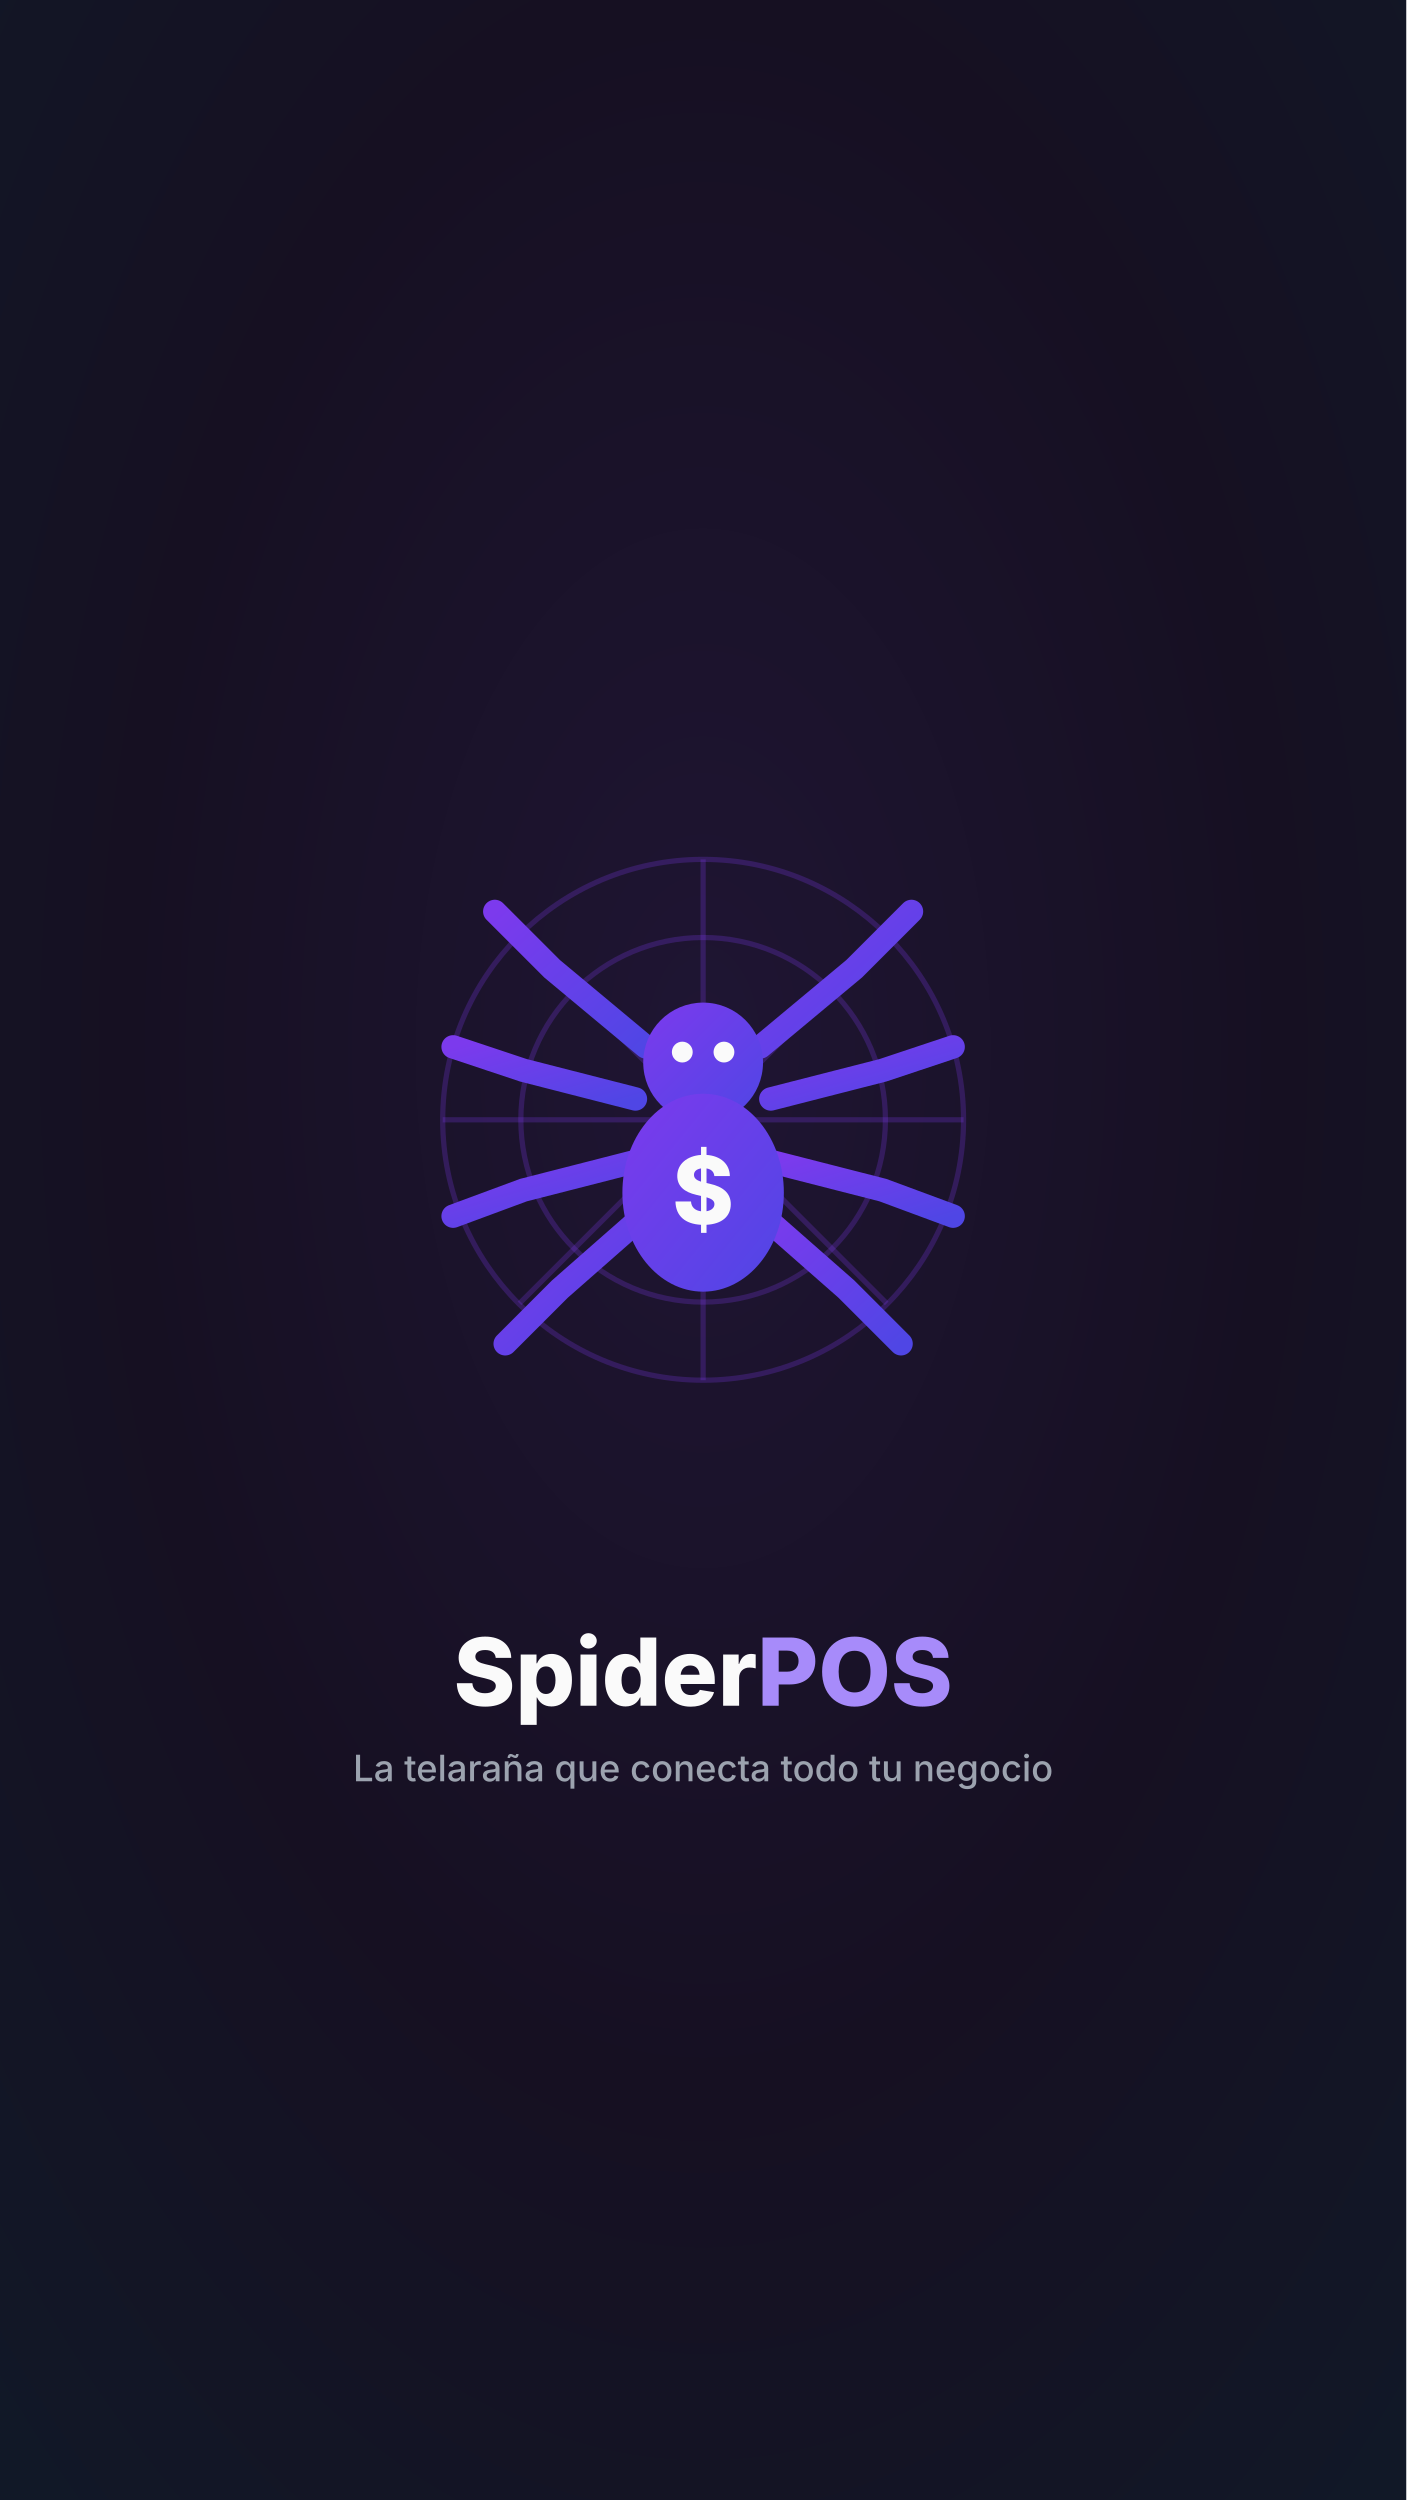
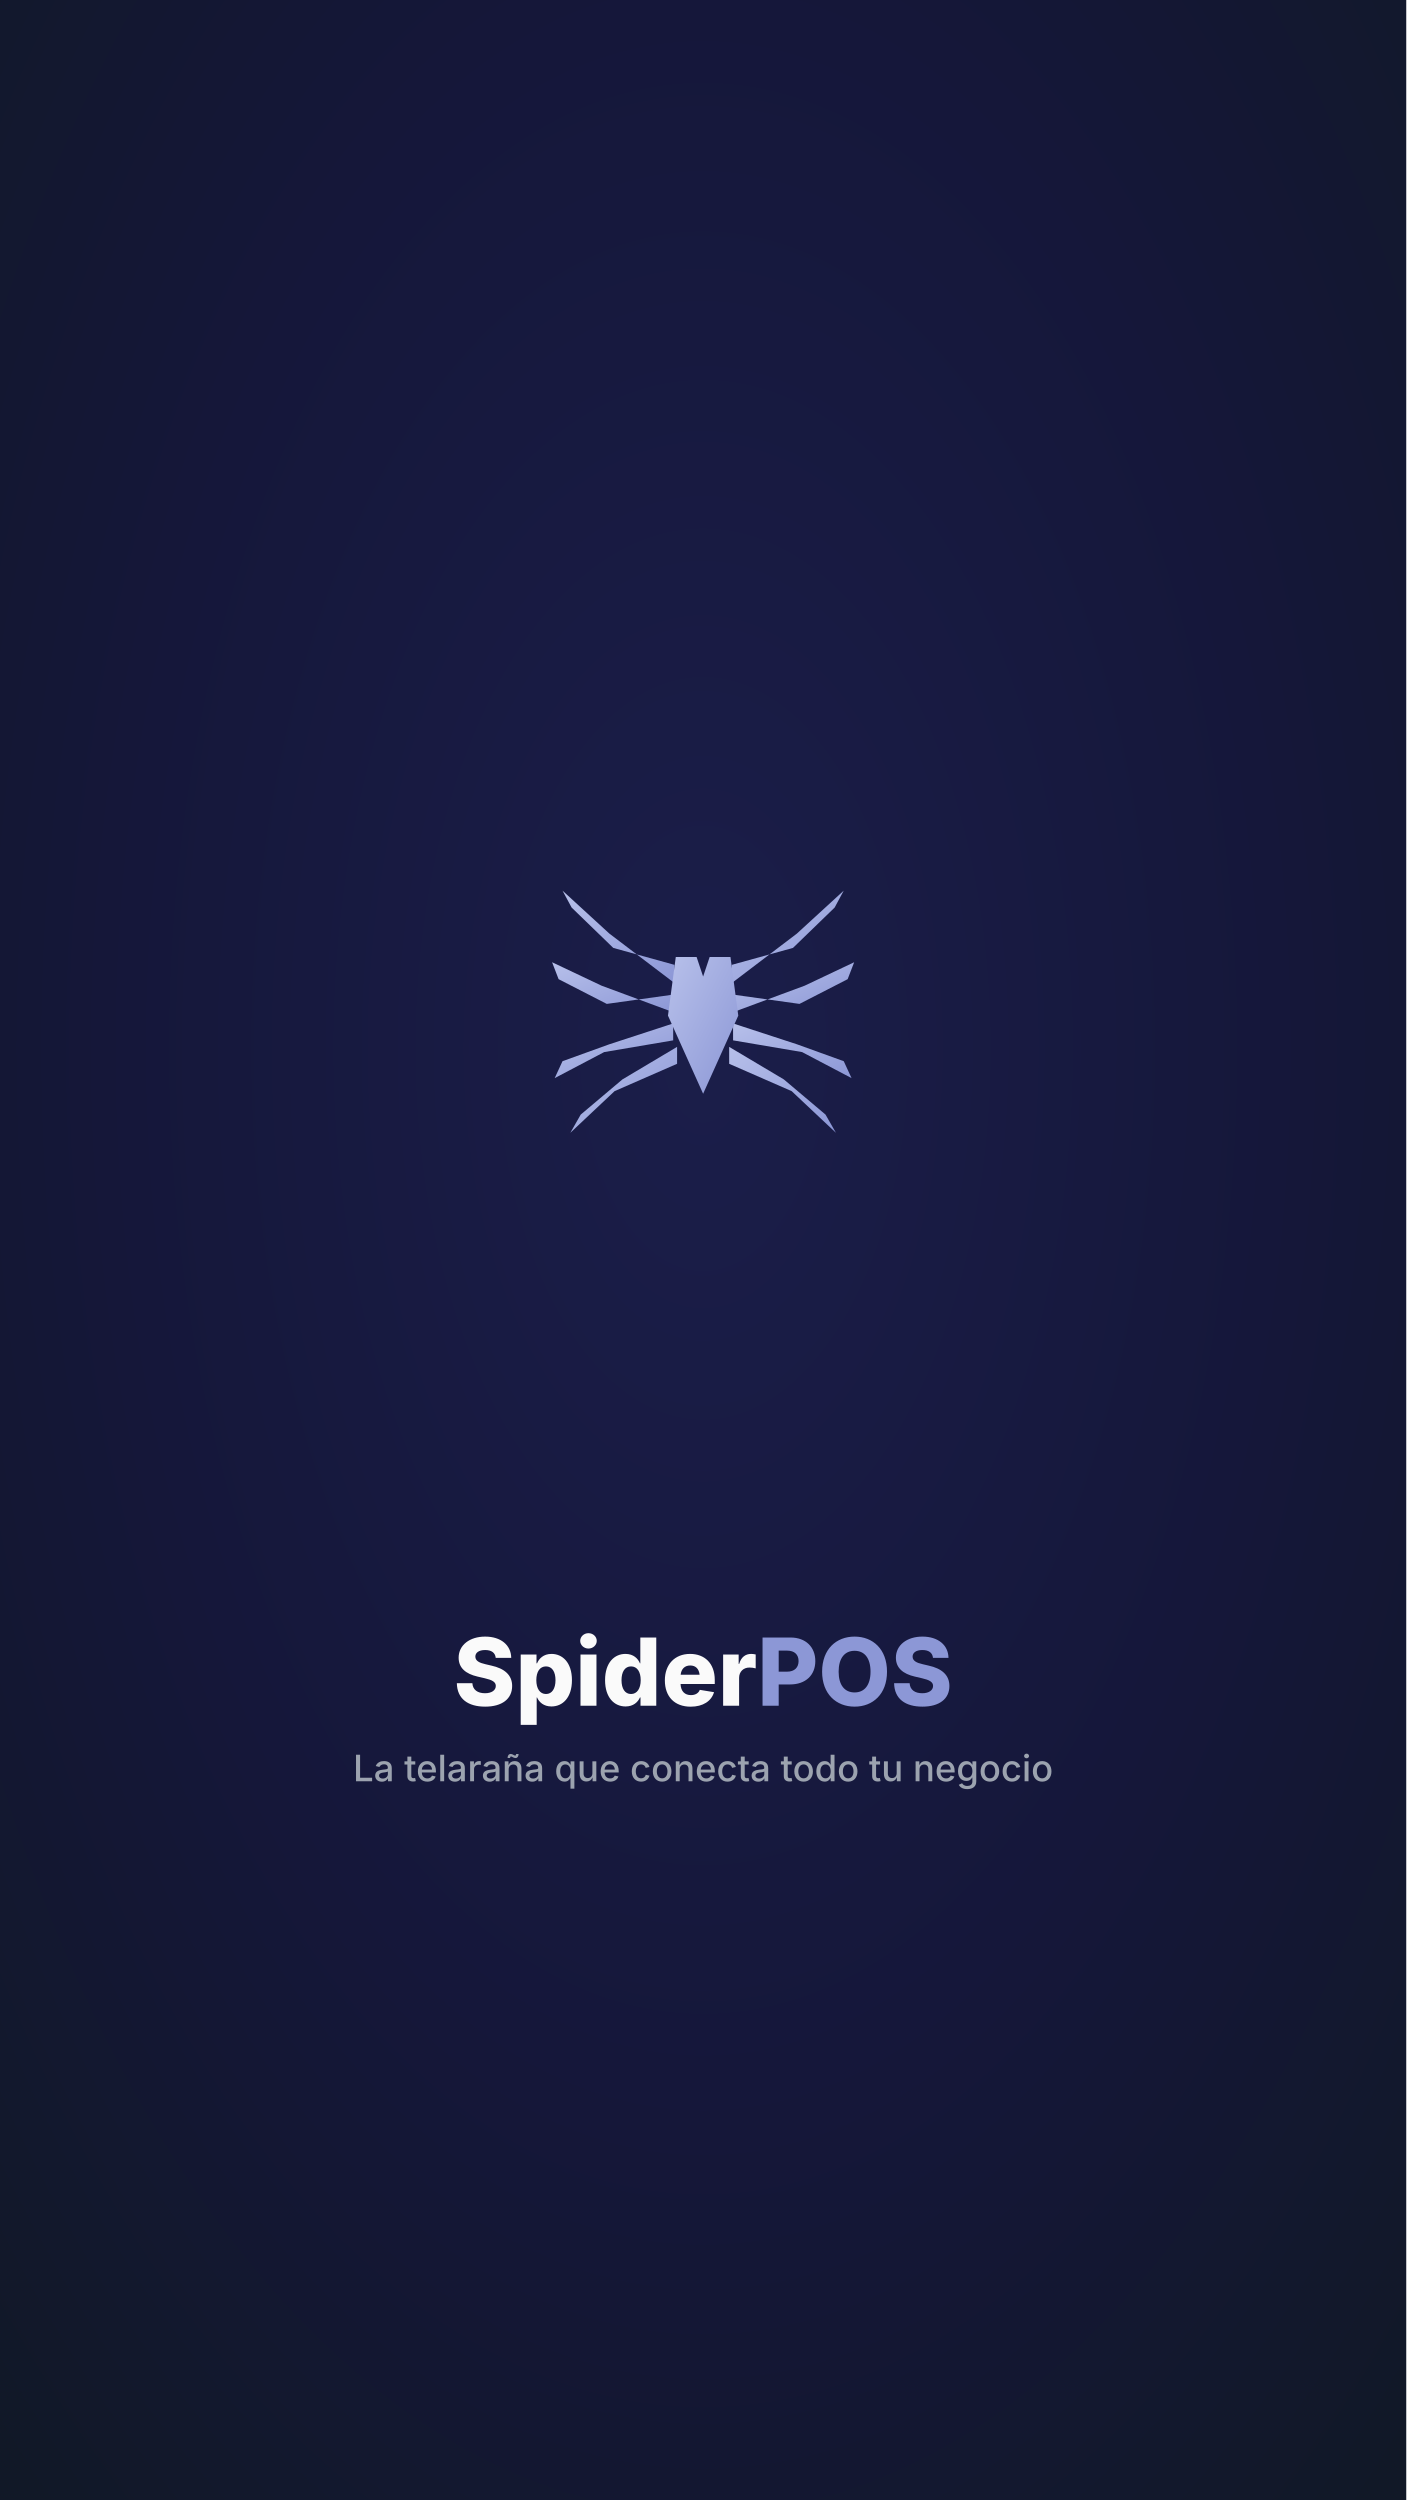
<svg xmlns="http://www.w3.org/2000/svg" viewBox="0 0 1080 1920" width="1080" height="1920">
  <defs>
    <radialGradient id="bg" cx="50%" cy="42%" r="75%">
-       <stop offset="0" stop-color="#1F1533" />
-       <stop offset="55%" stop-color="#161022" />
+       <stop offset="0" stop-color="#1B1E4A" />
+       <stop offset="55%" stop-color="#15173A" />
      <stop offset="100%" stop-color="#111827" />
    </radialGradient>
-     <linearGradient id="grad" x1="0" y1="0" x2="1" y2="1">
-       <stop offset="0" stop-color="#7C3AED" />
-       <stop offset="1" stop-color="#4F46E5" />
+     <linearGradient id="spider-dark" x1="0" y1="0" x2="1" y2="1">
+       <stop offset="0" stop-color="#B7C0EA" />
+       <stop offset="1" stop-color="#8C97D6" />
    </linearGradient>
  </defs>
  <rect width="1080" height="1920" fill="url(#bg)" />
-   <g transform="translate(284, 604)">
-     <g stroke="#7C3AED" stroke-opacity="0.25" stroke-width="4" fill="none">
-       <circle cx="256" cy="256" r="200" />
-       <circle cx="256" cy="256" r="140" />
-       <line x1="256" y1="56" x2="256" y2="456" />
-       <line x1="56" y1="256" x2="456" y2="256" />
-       <line x1="115" y1="115" x2="397" y2="397" />
-       <line x1="397" y1="115" x2="115" y2="397" />
-     </g>
-     <g stroke="url(#grad)" stroke-width="18" stroke-linecap="round" fill="none">
-       <path d="M212 200 L140 140 L96 96" />
-       <path d="M204 240 L118 218 L64 200" />
-       <path d="M204 288 L118 310 L64 330" />
-       <path d="M212 328 L146 386 L104 428" />
-       <path d="M300 200 L372 140 L416 96" />
-       <path d="M308 240 L394 218 L448 200" />
-       <path d="M308 288 L394 310 L448 330" />
-       <path d="M300 328 L366 386 L408 428" />
-     </g>
-     <circle cx="256" cy="212" r="46" fill="url(#grad)" />
-     <ellipse cx="256" cy="312" rx="62" ry="76" fill="url(#grad)" />
-     <text x="256" y="336" text-anchor="middle" font-family="Inter, Arial, sans-serif" font-size="72" font-weight="800" fill="#FAFAFA">$</text>
-     <circle cx="240" cy="204" r="8" fill="#FAFAFA" />
-     <circle cx="272" cy="204" r="8" fill="#FAFAFA" />
+   <g transform="translate(420, 660)" fill="url(#spider-dark)">
+     <path d="M98,81 L98,95 L48,57 L12,24 L19,37 L51,68 Z" />
+     <path d="M96,104 L96,117 L42,97 L4,79 L9,92 L46,111 Z" />
+     <path d="M97,126 L97,139 L44,148 L6,168 L12,155 L48,142 Z" />
+     <path d="M100,144 L100,157 L52,178 L18,210 L26,196 L58,169 Z" />
+     <path d="M142,81 L142,95 L192,57 L228,24 L221,37 L189,68 Z" />
+     <path d="M144,104 L144,117 L198,97 L236,79 L231,92 L194,111 Z" />
+     <path d="M143,126 L143,139 L196,148 L234,168 L228,155 L192,142 Z" />
+     <path d="M140,144 L140,157 L188,178 L222,210 L214,196 L182,169 Z" />
+     <path d="M99,75 L115,75 L120,90 L125,75 L141,75 L147,120 L120,180 L93,120 Z" />
  </g>
-   <text x="540" y="1310" text-anchor="middle" font-family="Inter, Arial, sans-serif" font-size="72" font-weight="800" fill="#FAFAFA">Spider<tspan fill="#A78BFA">POS</tspan>
+   <text x="540" y="1310" text-anchor="middle" font-family="Inter, Arial, sans-serif" font-size="72" font-weight="800" fill="#FAFAFA">Spider<tspan fill="#8C97D6">POS</tspan>
  </text>
  <text x="540" y="1368" text-anchor="middle" font-family="Inter, Arial, sans-serif" font-size="28" font-weight="500" fill="#9CA3AF">La telaraña que conecta todo tu negocio</text>
</svg>
